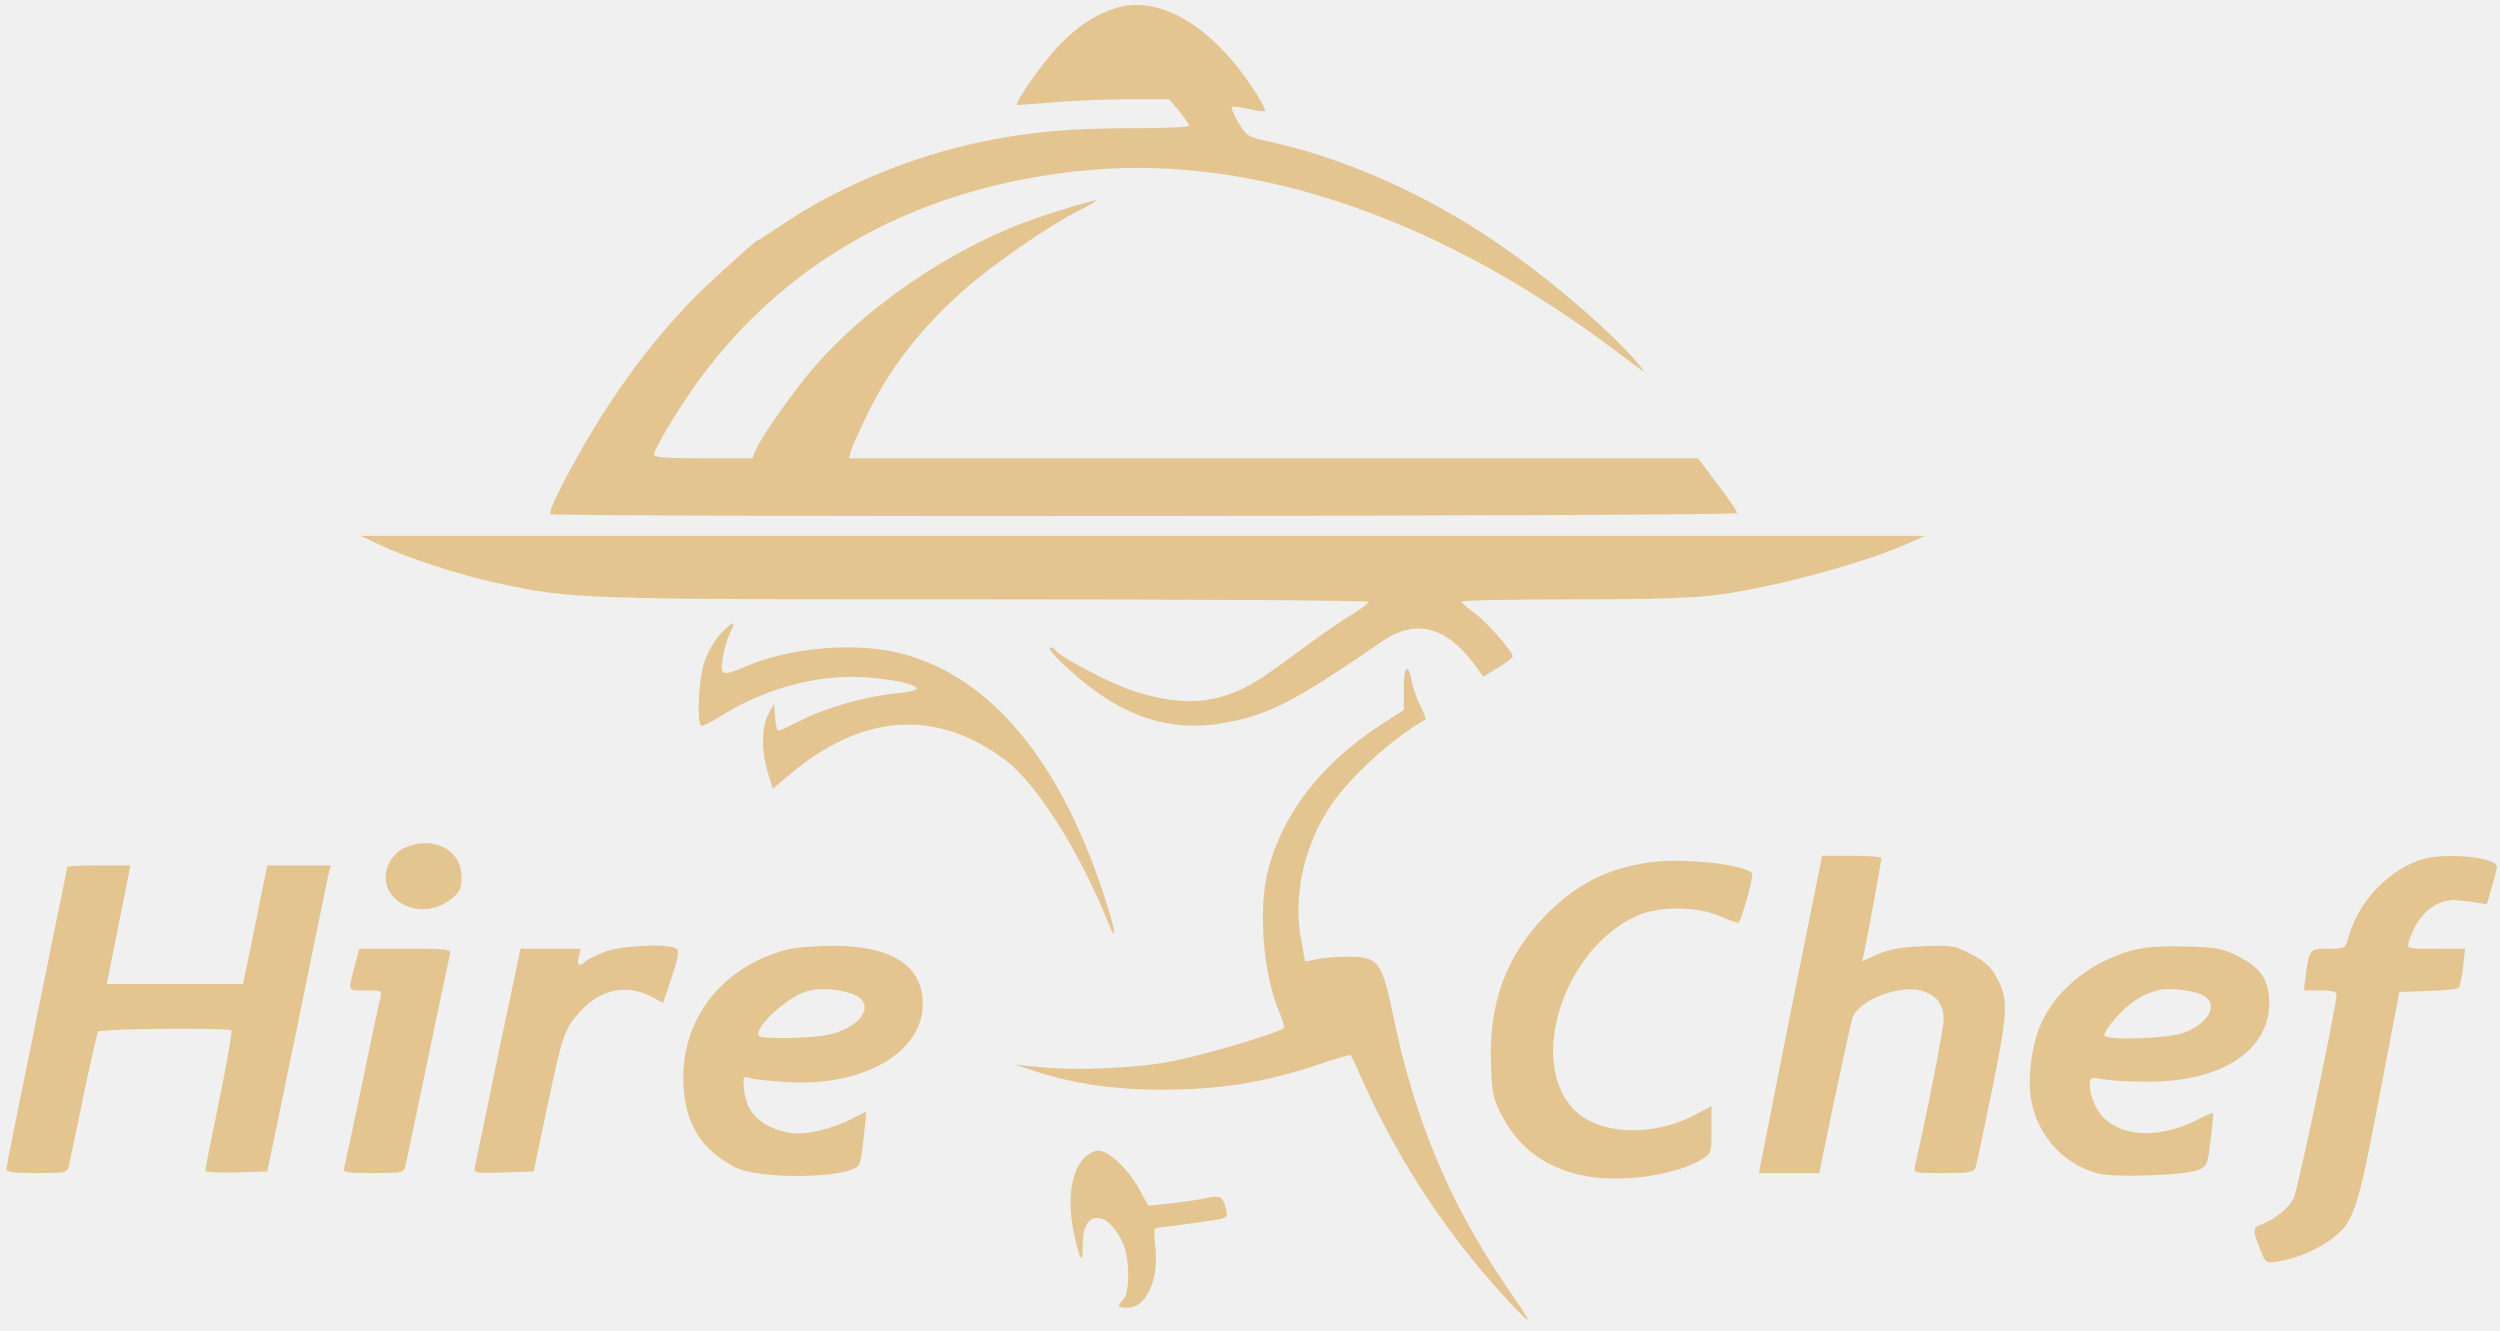
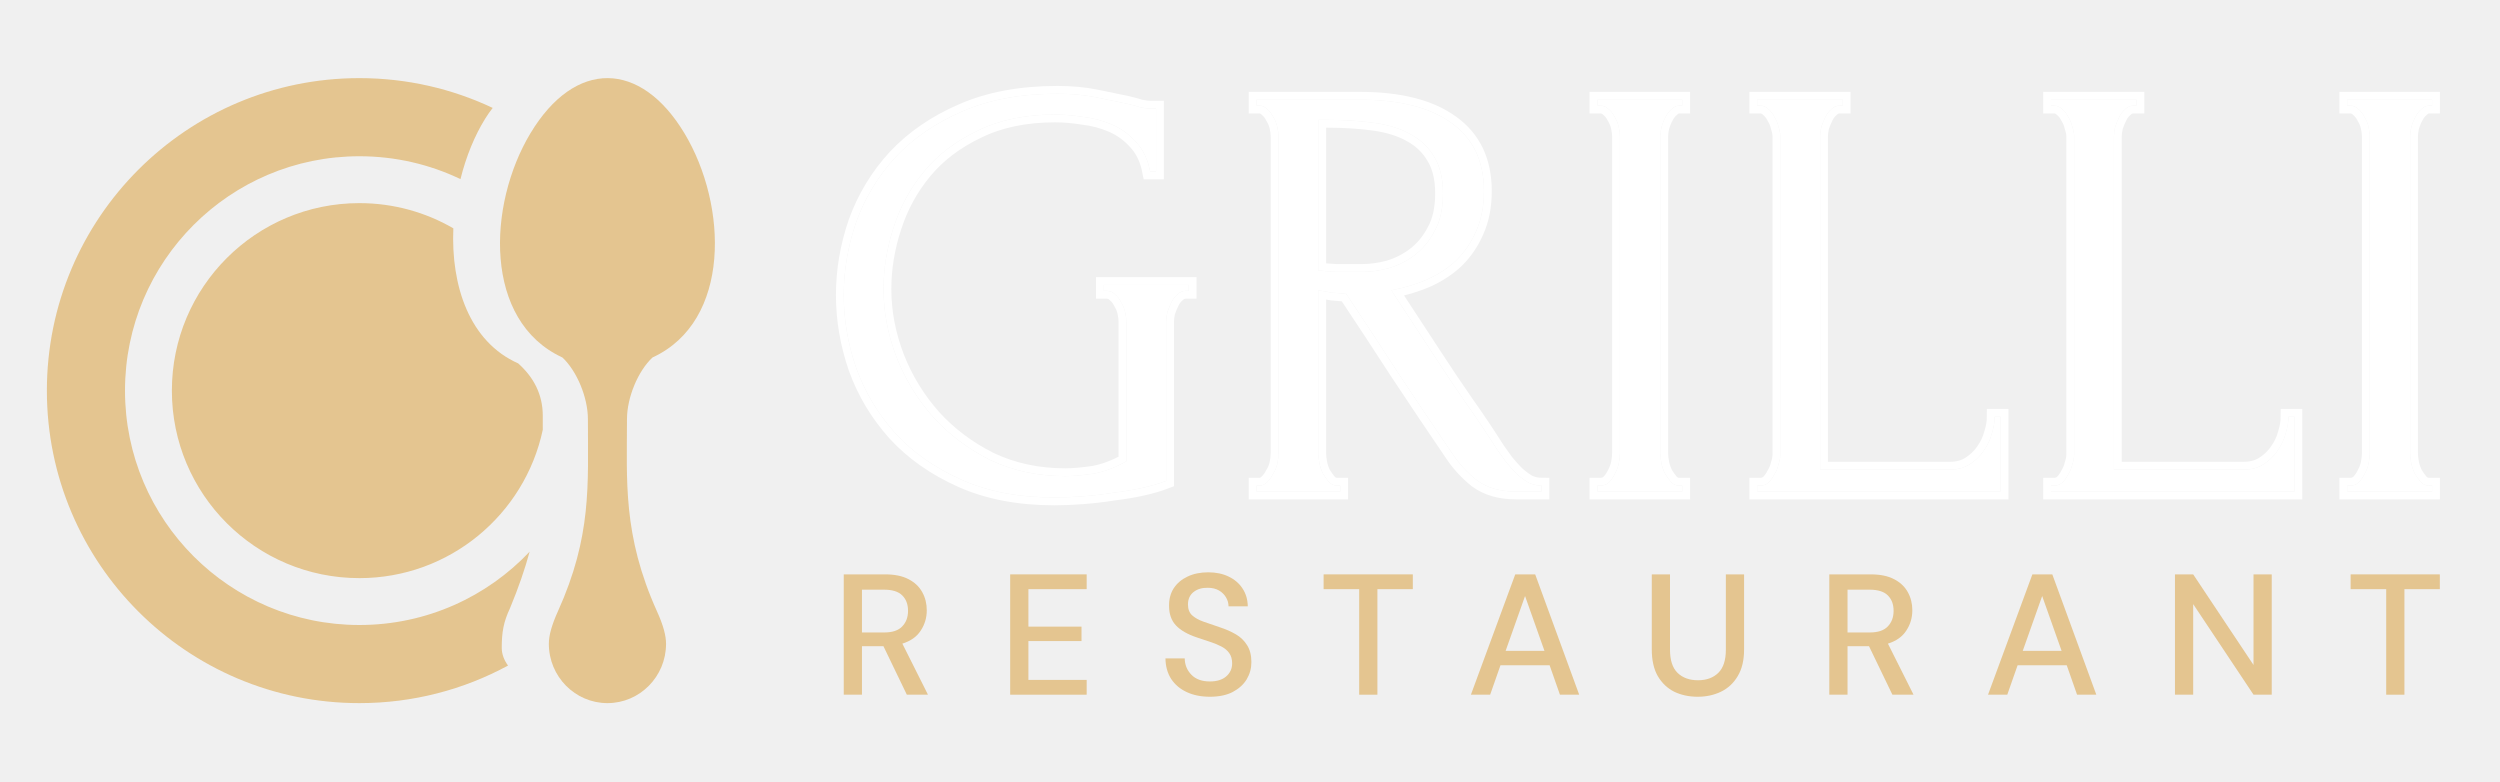
- <svg xmlns="http://www.w3.org/2000/svg" version="1.0" width="780pt" height="415pt" viewBox="0 0 780 415" preserveAspectRatio="xMidYMid meet">
-   <g transform="translate(0,415) scale(0.1,-0.1)" fill="#e4c590" stroke="none">
-     <path d="M3489 4127 c-67 -19 -127 -58 -186 -120 -49 -51 -137 -176 -130 -184 2 -1 48 2 103 7 54 5 161 10 236 10 l137 0 30 -37 c17 -21 31 -41 31 -45 0 -5 -79 -8 -175 -8 -195 0 -321 -11 -470 -42 -213 -43 -445 -139 -614 -252 -46 -31 -85 -56 -87 -56 -5 0 -82 -69 -158 -140 -109 -103 -215 -233 -308 -375 -85 -129 -191 -328 -181 -339 10 -10 3703 -7 3703 3 0 5 -27 46 -61 90 l-61 81 -1325 0 -1324 0 6 23 c3 12 30 72 60 132 66 132 164 257 290 368 91 81 269 204 363 251 28 14 52 28 52 30 0 6 -149 -40 -227 -69 -237 -90 -491 -264 -649 -446 -66 -76 -163 -213 -185 -261 l-12 -28 -154 0 c-118 0 -153 3 -153 13 0 7 28 59 63 115 278 455 731 723 1302 772 522 45 1103 -158 1652 -577 85 -64 85 -65 49 -22 -80 96 -287 272 -445 378 -223 151 -478 262 -713 312 -53 11 -60 16 -84 56 -14 25 -24 47 -21 49 2 3 26 0 52 -6 26 -6 50 -9 52 -6 3 3 -16 37 -41 75 -127 190 -285 284 -417 248z" fill="#e4c590" />
-     <path d="M1185 2450 c81 -39 249 -94 365 -119 238 -51 246 -51 1526 -51 656 0 1194 -3 1194 -8 0 -4 -24 -22 -52 -39 -29 -17 -102 -68 -163 -113 -137 -102 -175 -124 -249 -145 -75 -22 -168 -15 -275 21 -71 24 -224 104 -237 125 -3 5 -10 9 -17 9 -19 0 74 -89 147 -141 125 -88 253 -120 391 -95 142 24 219 64 499 256 107 73 205 44 298 -89 l16 -22 46 28 c25 15 46 31 46 35 0 15 -85 111 -120 136 -22 15 -39 30 -40 35 0 4 157 7 350 7 263 0 377 4 462 16 178 25 456 101 589 162 l44 20 -2440 0 -2440 0 60 -28z" fill="#e4c590" />
-     <path d="M2247 2171 c-21 -23 -42 -62 -51 -92 -17 -55 -22 -184 -8 -193 4 -2 32 11 61 30 137 86 301 130 446 121 93 -6 165 -22 165 -36 0 -5 -32 -12 -71 -15 -91 -9 -219 -46 -295 -86 -32 -16 -62 -30 -66 -30 -4 0 -8 19 -10 43 l-3 42 -17 -32 c-22 -40 -23 -112 -3 -182 l16 -52 52 44 c228 192 458 207 673 46 95 -70 228 -279 315 -492 38 -95 33 -50 -10 80 -137 413 -350 668 -621 742 -141 39 -351 23 -493 -38 -74 -32 -81 -30 -72 26 4 26 14 61 22 76 22 43 10 42 -30 -2z" fill="#e4c590" />
-     <path d="M4380 2003 l0 -68 -73 -47 c-186 -122 -305 -276 -351 -454 -31 -122 -15 -325 36 -443 10 -24 16 -46 14 -48 -14 -15 -253 -86 -349 -104 -118 -23 -304 -30 -427 -17 l-65 7 73 -24 c112 -36 242 -55 383 -55 191 0 336 24 517 87 41 13 75 23 76 21 2 -1 22 -46 46 -98 90 -202 228 -419 379 -594 79 -91 142 -155 125 -126 -5 9 -36 56 -70 105 -172 254 -279 511 -344 821 -38 185 -48 199 -143 199 -34 0 -78 -3 -98 -8 l-37 -7 -12 66 c-25 130 4 277 78 399 58 96 190 220 310 291 2 1 -6 20 -16 41 -11 21 -23 56 -27 76 -12 62 -25 52 -25 -20z" fill="#e4c590" />
-     <path d="M1263 1505 c-20 -8 -39 -28 -49 -48 -52 -110 97 -193 196 -110 25 20 30 32 30 67 0 85 -88 130 -177 91z" fill="#e4c590" />
-     <path d="M5591 1013 c-51 -258 -95 -480 -98 -495 l-5 -28 94 0 94 0 48 232 c27 128 52 243 57 255 20 53 145 101 214 82 48 -13 70 -44 69 -93 -1 -32 -54 -301 -89 -453 -5 -23 -4 -23 89 -23 82 0 95 2 100 18 3 9 26 120 52 245 50 248 51 280 11 352 -16 29 -38 48 -77 68 -51 27 -62 28 -150 25 -69 -3 -108 -10 -143 -26 l-47 -21 5 22 c7 30 55 290 55 300 0 4 -42 7 -93 7 l-92 0 -94 -467z" fill="#e4c590" />
-     <path d="M7565 1471 c-107 -27 -211 -136 -240 -253 -7 -26 -11 -28 -60 -28 -59 0 -59 1 -71 -82 l-6 -48 51 0 c35 0 51 -4 51 -13 0 -37 -121 -610 -134 -636 -17 -32 -57 -64 -100 -81 -29 -11 -29 -17 0 -88 13 -33 15 -34 56 -27 54 9 122 38 165 71 67 51 79 87 146 440 l63 329 89 3 c49 2 93 6 96 10 4 4 10 33 14 65 l6 57 -91 0 c-90 0 -91 0 -84 23 25 81 78 129 144 129 3 0 26 -3 52 -6 l47 -7 15 52 c9 29 16 58 16 65 0 28 -146 44 -225 25z" fill="#e4c590" />
-     <path d="M5152 1460 c-135 -18 -232 -67 -328 -164 -125 -128 -180 -275 -172 -469 3 -93 7 -108 38 -165 53 -99 140 -160 261 -182 111 -20 278 4 357 52 31 19 32 21 32 93 l0 74 -57 -30 c-133 -68 -298 -59 -374 21 -143 150 -29 500 197 602 70 32 188 31 262 -1 29 -13 54 -22 56 -20 11 13 47 142 43 153 -11 27 -208 50 -315 36z" fill="#e4c590" />
-     <path d="M210 1445 c0 -2 -43 -212 -95 -467 -52 -254 -95 -468 -95 -475 0 -10 24 -13 95 -13 90 0 95 1 100 23 3 12 23 109 45 216 22 106 43 197 46 202 6 10 407 13 416 4 3 -3 -14 -101 -38 -218 -24 -117 -44 -216 -44 -220 0 -4 44 -6 97 -5 l97 3 92 445 c50 245 94 460 98 478 l8 32 -99 0 -99 0 -28 -137 c-15 -76 -32 -159 -38 -185 l-10 -48 -212 0 -213 0 37 185 37 185 -98 0 c-55 0 -99 -2 -99 -5z" fill="#e4c590" />
-     <path d="M1886 1180 c-27 -11 -54 -24 -60 -30 -18 -18 -27 -11 -20 15 l6 25 -94 0 -94 0 -69 -327 c-37 -181 -70 -338 -73 -351 -4 -23 -4 -23 89 -20 l94 3 42 200 c49 232 54 246 106 302 61 66 142 83 216 45 l40 -21 27 81 c22 66 24 82 13 89 -26 16 -171 9 -223 -11z" fill="#e4c590" />
-     <path d="M2450 1186 c-208 -58 -332 -228 -317 -432 9 -117 58 -193 161 -246 74 -39 352 -35 385 6 5 6 12 46 16 89 l8 79 -40 -20 c-67 -35 -150 -54 -196 -47 -87 15 -137 59 -145 131 -5 46 -4 47 19 40 13 -4 65 -9 114 -12 226 -15 409 83 423 225 12 132 -88 202 -287 200 -53 0 -116 -6 -141 -13z m212 -138 c58 -22 43 -78 -30 -111 -35 -16 -73 -22 -150 -25 -57 -2 -108 0 -113 5 -22 22 84 122 151 141 38 11 99 6 142 -10z" fill="#e4c590" />
-     <path d="M6653 1185 c-124 -34 -227 -114 -278 -214 -36 -71 -52 -188 -36 -262 23 -108 102 -192 206 -220 49 -14 268 -6 311 10 30 12 32 15 41 94 6 45 9 83 8 85 -1 1 -25 -9 -52 -23 -106 -53 -214 -54 -279 -2 -30 23 -54 74 -54 112 0 24 2 25 43 18 23 -5 87 -8 142 -8 227 1 374 97 375 244 0 74 -26 112 -98 148 -50 25 -70 28 -167 30 -73 2 -128 -2 -162 -12z m217 -139 c57 -26 22 -93 -63 -120 -52 -17 -232 -22 -241 -7 -3 5 13 30 35 55 41 46 79 72 129 86 30 9 106 2 140 -14z" fill="#e4c590" />
-     <path d="M1111 1153 c-27 -102 -29 -93 29 -93 49 0 52 -1 47 -22 -4 -13 -29 -133 -57 -268 -28 -135 -53 -253 -56 -262 -5 -16 4 -18 90 -18 91 0 96 1 101 23 3 12 34 161 70 332 35 171 67 318 69 328 4 16 -8 17 -140 17 l-143 0 -10 -37z" fill="#e4c590" />
-     <path d="M3382 537 c-43 -46 -54 -142 -28 -250 17 -74 24 -80 24 -24 0 57 16 87 46 87 28 0 60 -33 81 -82 20 -49 20 -151 0 -172 -21 -21 -19 -26 13 -26 60 0 100 91 86 197 -5 41 -3 53 7 53 16 0 138 17 187 25 31 6 33 9 27 33 -10 40 -17 44 -66 33 -24 -5 -74 -12 -110 -16 l-66 -7 -30 54 c-36 64 -94 118 -127 118 -12 0 -32 -11 -44 -23z" fill="#e4c590" />
-   </g>
+ <svg xmlns="http://www.w3.org/2000/svg" width="160" height="50" viewBox="0 0 160 50" fill="none">
+   <path d="M54 44.46V36.76H56.651C57.26 36.76 57.758 36.863 58.147 37.068C58.543 37.273 58.836 37.552 59.027 37.904C59.218 38.249 59.313 38.634 59.313 39.059C59.313 39.536 59.185 39.968 58.928 40.357C58.679 40.746 58.286 41.024 57.751 41.193L59.39 44.46H58.037L56.541 41.358H55.166V44.46H54ZM55.166 40.478H56.585C57.113 40.478 57.498 40.35 57.74 40.093C57.989 39.836 58.114 39.503 58.114 39.092C58.114 38.681 57.993 38.355 57.751 38.113C57.509 37.864 57.117 37.739 56.574 37.739H55.166V40.478Z" fill="#E4C590" />
+   <path d="M64.652 44.46V36.76H69.547V37.706H65.818V40.104H69.217V41.028H65.818V43.514H69.547V44.46H64.652Z" fill="#E4C590" />
+   <path d="M77.438 44.592C76.873 44.592 76.378 44.493 75.953 44.295C75.527 44.097 75.194 43.815 74.952 43.448C74.717 43.081 74.596 42.645 74.589 42.139H75.821C75.828 42.55 75.971 42.898 76.25 43.184C76.528 43.47 76.921 43.613 77.427 43.613C77.874 43.613 78.222 43.507 78.472 43.294C78.728 43.074 78.857 42.795 78.857 42.458C78.857 42.187 78.794 41.967 78.67 41.798C78.552 41.629 78.387 41.49 78.175 41.38C77.969 41.27 77.731 41.171 77.46 41.083C77.188 40.995 76.902 40.9 76.602 40.797C76.008 40.599 75.56 40.342 75.26 40.027C74.966 39.712 74.82 39.297 74.82 38.784C74.812 38.351 74.911 37.974 75.117 37.651C75.329 37.328 75.623 37.079 75.997 36.903C76.378 36.72 76.822 36.628 77.328 36.628C77.826 36.628 78.263 36.72 78.637 36.903C79.018 37.086 79.315 37.343 79.528 37.673C79.74 37.996 79.85 38.373 79.858 38.806H78.626C78.626 38.608 78.574 38.421 78.472 38.245C78.369 38.062 78.219 37.911 78.021 37.794C77.823 37.677 77.581 37.618 77.295 37.618C76.928 37.611 76.624 37.702 76.382 37.893C76.147 38.084 76.03 38.348 76.03 38.685C76.03 38.986 76.118 39.217 76.294 39.378C76.47 39.539 76.712 39.675 77.02 39.785C77.328 39.888 77.68 40.009 78.076 40.148C78.457 40.273 78.798 40.423 79.099 40.599C79.399 40.775 79.638 41.006 79.814 41.292C79.997 41.578 80.089 41.941 80.089 42.381C80.089 42.77 79.99 43.133 79.792 43.47C79.594 43.8 79.297 44.071 78.901 44.284C78.505 44.489 78.017 44.592 77.438 44.592Z" fill="#E4C590" />
+   <path d="M86.988 44.46V37.706H84.711V36.76H90.42V37.706H88.154V44.46H86.988Z" fill="#E4C590" />
+   <path d="M94.138 44.46L96.976 36.76H98.252L101.068 44.46H99.836L99.176 42.579H96.03L95.37 44.46H94.138ZM96.36 41.655H98.846L97.603 38.146L96.36 41.655Z" fill="#E4C590" />
+   <path d="M108.651 44.592C108.101 44.592 107.602 44.486 107.155 44.273C106.715 44.053 106.363 43.719 106.099 43.272C105.842 42.825 105.714 42.256 105.714 41.567V36.76H106.88V41.578C106.88 42.253 107.041 42.748 107.364 43.063C107.686 43.378 108.123 43.536 108.673 43.536C109.215 43.536 109.648 43.378 109.971 43.063C110.293 42.748 110.455 42.253 110.455 41.578V36.76H111.621V41.567C111.621 42.256 111.485 42.825 111.214 43.272C110.95 43.719 110.59 44.053 110.136 44.273C109.688 44.486 109.193 44.592 108.651 44.592Z" fill="#E4C590" />
+   <path d="M117.076 44.46V36.76H119.727C120.336 36.76 120.835 36.863 121.223 37.068C121.619 37.273 121.913 37.552 122.103 37.904C122.294 38.249 122.389 38.634 122.389 39.059C122.389 39.536 122.261 39.968 122.004 40.357C121.755 40.746 121.363 41.024 120.827 41.193L122.466 44.46H121.113L119.617 41.358H118.242V44.46H117.076ZM118.242 40.478H119.661C120.189 40.478 120.574 40.35 120.816 40.093C121.066 39.836 121.19 39.503 121.19 39.092C121.19 38.681 121.069 38.355 120.827 38.113C120.585 37.864 120.193 37.739 119.65 37.739H118.242V40.478Z" fill="#E4C590" />
+   <path d="M127.234 44.46L130.072 36.76H131.348L134.164 44.46H132.932L132.272 42.579H129.126L128.466 44.46H127.234ZM129.456 41.655H131.942L130.699 38.146L129.456 41.655Z" fill="#E4C590" />
+   <path d="M139.198 44.46V36.76H140.364L144.225 42.557V36.76H145.391V44.46H144.225L140.364 38.663V44.46H139.198Z" fill="#E4C590" />
+   <path d="M152.717 44.46V37.706H150.44V36.76H156.149V37.706H153.883V44.46H152.717Z" fill="#E4C590" />
+   <mask id="path-2-outside-1_29_6" maskUnits="userSpaceOnUse" x="53" y="5" width="104" height="28" fill="black">
+     <rect fill="white" x="53" y="5" width="104" height="28" />
+     <path d="M70.644 18.236H76.078V18.616H75.888C75.685 18.616 75.508 18.692 75.356 18.844C75.204 18.971 75.077 19.135 74.976 19.338C74.875 19.541 74.786 19.756 74.71 19.984C74.659 20.212 74.634 20.415 74.634 20.592V30.776C74.178 30.953 73.659 31.105 73.076 31.232C72.493 31.359 71.885 31.46 71.252 31.536C70.619 31.637 69.973 31.713 69.314 31.764C68.655 31.815 68.047 31.84 67.49 31.84C65.21 31.84 63.221 31.46 61.524 30.7C59.827 29.94 58.421 28.952 57.306 27.736C56.191 26.495 55.355 25.101 54.798 23.556C54.266 22.011 54 20.453 54 18.882C54 17.311 54.266 15.753 54.798 14.208C55.355 12.663 56.191 11.282 57.306 10.066C58.446 8.85 59.865 7.875 61.562 7.14C63.285 6.38 65.324 6 67.68 6C68.567 6 69.39 6.076 70.15 6.228C70.91 6.38 71.581 6.519 72.164 6.646C72.493 6.722 72.772 6.798 73 6.874C73.253 6.925 73.469 6.95 73.646 6.95H73.988V10.978H73.608C73.456 10.193 73.152 9.559 72.696 9.078C72.265 8.597 71.759 8.229 71.176 7.976C70.593 7.723 69.973 7.558 69.314 7.482C68.681 7.381 68.085 7.33 67.528 7.33C65.628 7.33 63.981 7.672 62.588 8.356C61.195 9.015 60.055 9.876 59.168 10.94C58.281 12.004 57.623 13.207 57.192 14.55C56.761 15.867 56.546 17.185 56.546 18.502C56.546 19.971 56.825 21.428 57.382 22.872C57.939 24.291 58.725 25.57 59.738 26.71C60.751 27.825 61.967 28.737 63.386 29.446C64.83 30.13 66.426 30.472 68.174 30.472C68.655 30.472 69.251 30.421 69.96 30.32C70.669 30.193 71.379 29.927 72.088 29.522V20.592C72.088 20.415 72.063 20.212 72.012 19.984C71.961 19.756 71.873 19.541 71.746 19.338C71.645 19.135 71.518 18.971 71.366 18.844C71.214 18.692 71.037 18.616 70.834 18.616H70.644V18.236Z" />
+     <path d="M85.587 31.08H85.777V31.46H80.419V31.08H80.609C80.786 31.08 80.951 31.004 81.103 30.852C81.255 30.7 81.381 30.523 81.483 30.32C81.609 30.117 81.698 29.902 81.749 29.674C81.799 29.421 81.825 29.193 81.825 28.99V8.736C81.825 8.559 81.799 8.356 81.749 8.128C81.698 7.9 81.609 7.685 81.483 7.482C81.381 7.279 81.255 7.115 81.103 6.988C80.951 6.836 80.786 6.76 80.609 6.76H80.419V6.38H87.031C89.564 6.38 91.515 6.874 92.883 7.862C94.276 8.85 94.973 10.307 94.973 12.232C94.973 13.195 94.808 14.043 94.479 14.778C94.175 15.487 93.757 16.108 93.225 16.64C92.693 17.147 92.059 17.565 91.325 17.894C90.615 18.198 89.855 18.426 89.045 18.578L91.781 22.758C92.439 23.771 93.111 24.772 93.795 25.76C94.479 26.723 95.15 27.723 95.809 28.762C95.986 29.015 96.176 29.281 96.379 29.56C96.607 29.839 96.835 30.092 97.063 30.32C97.316 30.548 97.569 30.738 97.823 30.89C98.101 31.017 98.38 31.08 98.659 31.08V31.46H97.025C96.011 31.46 95.175 31.219 94.517 30.738C93.883 30.231 93.351 29.649 92.921 28.99C91.781 27.318 90.641 25.621 89.501 23.898C88.386 22.175 87.271 20.478 86.157 18.806C85.878 18.781 85.574 18.755 85.245 18.73C84.941 18.679 84.649 18.629 84.371 18.578V28.99C84.371 29.193 84.396 29.421 84.447 29.674C84.497 29.902 84.573 30.117 84.675 30.32C84.801 30.523 84.928 30.7 85.055 30.852C85.207 31.004 85.384 31.08 85.587 31.08ZM84.371 7.672V17.324H84.561C84.763 17.349 85.08 17.375 85.511 17.4C85.967 17.4 86.524 17.4 87.183 17.4C87.715 17.4 88.272 17.324 88.855 17.172C89.463 16.995 90.02 16.716 90.527 16.336C91.059 15.931 91.489 15.411 91.819 14.778C92.173 14.145 92.351 13.347 92.351 12.384C92.351 11.421 92.161 10.636 91.781 10.028C91.426 9.42 90.919 8.939 90.261 8.584C89.627 8.229 88.855 7.989 87.943 7.862C87.031 7.735 86.03 7.672 84.941 7.672H84.371Z" />
+     <path d="M102.232 6.38H107.666V6.76H107.476C107.299 6.76 107.134 6.836 106.982 6.988C106.83 7.115 106.703 7.279 106.602 7.482C106.501 7.659 106.412 7.875 106.336 8.128C106.285 8.356 106.26 8.559 106.26 8.736V28.99C106.26 29.193 106.285 29.421 106.336 29.674C106.387 29.902 106.463 30.117 106.564 30.32C106.691 30.523 106.817 30.7 106.944 30.852C107.096 31.004 107.273 31.08 107.476 31.08H107.666V31.46H102.232V31.08H102.422C102.625 31.08 102.802 31.017 102.954 30.89C103.106 30.738 103.233 30.561 103.334 30.358C103.461 30.13 103.549 29.902 103.6 29.674C103.651 29.421 103.676 29.193 103.676 28.99V8.736C103.676 8.559 103.651 8.356 103.6 8.128C103.549 7.9 103.461 7.685 103.334 7.482C103.233 7.279 103.106 7.115 102.954 6.988C102.802 6.836 102.625 6.76 102.422 6.76H102.232V6.38Z" />
+     <path d="M112.46 31.08H112.65C112.853 31.08 113.03 31.017 113.182 30.89C113.334 30.738 113.461 30.561 113.562 30.358C113.689 30.155 113.778 29.94 113.828 29.712C113.904 29.484 113.942 29.269 113.942 29.066V8.736C113.942 8.559 113.904 8.356 113.828 8.128C113.778 7.9 113.689 7.685 113.562 7.482C113.461 7.279 113.334 7.115 113.182 6.988C113.03 6.836 112.853 6.76 112.65 6.76H112.46V6.38H117.932V6.76H117.742C117.54 6.76 117.362 6.836 117.21 6.988C117.058 7.115 116.932 7.279 116.83 7.482C116.729 7.685 116.64 7.9 116.564 8.128C116.514 8.356 116.488 8.559 116.488 8.736V30.054H124.81C125.292 30.054 125.71 29.94 126.064 29.712C126.419 29.484 126.71 29.205 126.938 28.876C127.192 28.521 127.369 28.154 127.47 27.774C127.597 27.369 127.66 27.001 127.66 26.672H128.04V31.46H112.46V31.08Z" />
+     <path d="M131.264 31.08H131.454C131.657 31.08 131.834 31.017 131.986 30.89C132.138 30.738 132.265 30.561 132.366 30.358C132.493 30.155 132.582 29.94 132.632 29.712C132.708 29.484 132.746 29.269 132.746 29.066V8.736C132.746 8.559 132.708 8.356 132.632 8.128C132.582 7.9 132.493 7.685 132.366 7.482C132.265 7.279 132.138 7.115 131.986 6.988C131.834 6.836 131.657 6.76 131.454 6.76H131.264V6.38H136.736V6.76H136.546C136.344 6.76 136.166 6.836 136.014 6.988C135.862 7.115 135.736 7.279 135.634 7.482C135.533 7.685 135.444 7.9 135.368 8.128C135.318 8.356 135.292 8.559 135.292 8.736V30.054H143.614C144.096 30.054 144.514 29.94 144.868 29.712C145.223 29.484 145.514 29.205 145.742 28.876C145.996 28.521 146.173 28.154 146.274 27.774C146.401 27.369 146.464 27.001 146.464 26.672H146.844V31.46H131.264V31.08Z" />
+     <path d="M150.22 6.38H155.654V6.76H155.464C155.287 6.76 155.122 6.836 154.97 6.988C154.818 7.115 154.692 7.279 154.59 7.482C154.489 7.659 154.4 7.875 154.324 8.128C154.274 8.356 154.248 8.559 154.248 8.736V28.99C154.248 29.193 154.274 29.421 154.324 29.674C154.375 29.902 154.451 30.117 154.552 30.32C154.679 30.523 154.806 30.7 154.932 30.852C155.084 31.004 155.262 31.08 155.464 31.08H155.654V31.46H150.22V31.08H150.41C150.613 31.08 150.79 31.017 150.942 30.89C151.094 30.738 151.221 30.561 151.322 30.358C151.449 30.13 151.538 29.902 151.588 29.674C151.639 29.421 151.664 29.193 151.664 28.99V8.736C151.664 8.559 151.639 8.356 151.588 8.128C151.538 7.9 151.449 7.685 151.322 7.482C151.221 7.279 151.094 7.115 150.942 6.988C150.79 6.836 150.613 6.76 150.41 6.76H150.22V6.38Z" />
+   </mask>
+   <path d="M70.644 18.236H76.078V18.616H75.888C75.685 18.616 75.508 18.692 75.356 18.844C75.204 18.971 75.077 19.135 74.976 19.338C74.875 19.541 74.786 19.756 74.71 19.984C74.659 20.212 74.634 20.415 74.634 20.592V30.776C74.178 30.953 73.659 31.105 73.076 31.232C72.493 31.359 71.885 31.46 71.252 31.536C70.619 31.637 69.973 31.713 69.314 31.764C68.655 31.815 68.047 31.84 67.49 31.84C65.21 31.84 63.221 31.46 61.524 30.7C59.827 29.94 58.421 28.952 57.306 27.736C56.191 26.495 55.355 25.101 54.798 23.556C54.266 22.011 54 20.453 54 18.882C54 17.311 54.266 15.753 54.798 14.208C55.355 12.663 56.191 11.282 57.306 10.066C58.446 8.85 59.865 7.875 61.562 7.14C63.285 6.38 65.324 6 67.68 6C68.567 6 69.39 6.076 70.15 6.228C70.91 6.38 71.581 6.519 72.164 6.646C72.493 6.722 72.772 6.798 73 6.874C73.253 6.925 73.469 6.95 73.646 6.95H73.988V10.978H73.608C73.456 10.193 73.152 9.559 72.696 9.078C72.265 8.597 71.759 8.229 71.176 7.976C70.593 7.723 69.973 7.558 69.314 7.482C68.681 7.381 68.085 7.33 67.528 7.33C65.628 7.33 63.981 7.672 62.588 8.356C61.195 9.015 60.055 9.876 59.168 10.94C58.281 12.004 57.623 13.207 57.192 14.55C56.761 15.867 56.546 17.185 56.546 18.502C56.546 19.971 56.825 21.428 57.382 22.872C57.939 24.291 58.725 25.57 59.738 26.71C60.751 27.825 61.967 28.737 63.386 29.446C64.83 30.13 66.426 30.472 68.174 30.472C68.655 30.472 69.251 30.421 69.96 30.32C70.669 30.193 71.379 29.927 72.088 29.522V20.592C72.088 20.415 72.063 20.212 72.012 19.984C71.961 19.756 71.873 19.541 71.746 19.338C71.645 19.135 71.518 18.971 71.366 18.844C71.214 18.692 71.037 18.616 70.834 18.616H70.644V18.236Z" fill="white" />
+   <path d="M85.587 31.08H85.777V31.46H80.419V31.08H80.609C80.786 31.08 80.951 31.004 81.103 30.852C81.255 30.7 81.381 30.523 81.483 30.32C81.609 30.117 81.698 29.902 81.749 29.674C81.799 29.421 81.825 29.193 81.825 28.99V8.736C81.825 8.559 81.799 8.356 81.749 8.128C81.698 7.9 81.609 7.685 81.483 7.482C81.381 7.279 81.255 7.115 81.103 6.988C80.951 6.836 80.786 6.76 80.609 6.76H80.419V6.38H87.031C89.564 6.38 91.515 6.874 92.883 7.862C94.276 8.85 94.973 10.307 94.973 12.232C94.973 13.195 94.808 14.043 94.479 14.778C94.175 15.487 93.757 16.108 93.225 16.64C92.693 17.147 92.059 17.565 91.325 17.894C90.615 18.198 89.855 18.426 89.045 18.578L91.781 22.758C92.439 23.771 93.111 24.772 93.795 25.76C94.479 26.723 95.15 27.723 95.809 28.762C95.986 29.015 96.176 29.281 96.379 29.56C96.607 29.839 96.835 30.092 97.063 30.32C97.316 30.548 97.569 30.738 97.823 30.89C98.101 31.017 98.38 31.08 98.659 31.08V31.46H97.025C96.011 31.46 95.175 31.219 94.517 30.738C93.883 30.231 93.351 29.649 92.921 28.99C91.781 27.318 90.641 25.621 89.501 23.898C88.386 22.175 87.271 20.478 86.157 18.806C85.878 18.781 85.574 18.755 85.245 18.73C84.941 18.679 84.649 18.629 84.371 18.578V28.99C84.371 29.193 84.396 29.421 84.447 29.674C84.497 29.902 84.573 30.117 84.675 30.32C84.801 30.523 84.928 30.7 85.055 30.852C85.207 31.004 85.384 31.08 85.587 31.08ZM84.371 7.672V17.324H84.561C84.763 17.349 85.08 17.375 85.511 17.4C85.967 17.4 86.524 17.4 87.183 17.4C87.715 17.4 88.272 17.324 88.855 17.172C89.463 16.995 90.02 16.716 90.527 16.336C91.059 15.931 91.489 15.411 91.819 14.778C92.173 14.145 92.351 13.347 92.351 12.384C92.351 11.421 92.161 10.636 91.781 10.028C91.426 9.42 90.919 8.939 90.261 8.584C89.627 8.229 88.855 7.989 87.943 7.862C87.031 7.735 86.03 7.672 84.941 7.672H84.371Z" fill="white" />
+   <path d="M102.232 6.38H107.666V6.76H107.476C107.299 6.76 107.134 6.836 106.982 6.988C106.83 7.115 106.703 7.279 106.602 7.482C106.501 7.659 106.412 7.875 106.336 8.128C106.285 8.356 106.26 8.559 106.26 8.736V28.99C106.26 29.193 106.285 29.421 106.336 29.674C106.387 29.902 106.463 30.117 106.564 30.32C106.691 30.523 106.817 30.7 106.944 30.852C107.096 31.004 107.273 31.08 107.476 31.08H107.666V31.46H102.232V31.08H102.422C102.625 31.08 102.802 31.017 102.954 30.89C103.106 30.738 103.233 30.561 103.334 30.358C103.461 30.13 103.549 29.902 103.6 29.674C103.651 29.421 103.676 29.193 103.676 28.99V8.736C103.676 8.559 103.651 8.356 103.6 8.128C103.549 7.9 103.461 7.685 103.334 7.482C103.233 7.279 103.106 7.115 102.954 6.988C102.802 6.836 102.625 6.76 102.422 6.76H102.232V6.38Z" fill="white" />
+   <path d="M112.46 31.08H112.65C112.853 31.08 113.03 31.017 113.182 30.89C113.334 30.738 113.461 30.561 113.562 30.358C113.689 30.155 113.778 29.94 113.828 29.712C113.904 29.484 113.942 29.269 113.942 29.066V8.736C113.942 8.559 113.904 8.356 113.828 8.128C113.778 7.9 113.689 7.685 113.562 7.482C113.461 7.279 113.334 7.115 113.182 6.988C113.03 6.836 112.853 6.76 112.65 6.76H112.46V6.38H117.932V6.76H117.742C117.54 6.76 117.362 6.836 117.21 6.988C117.058 7.115 116.932 7.279 116.83 7.482C116.729 7.685 116.64 7.9 116.564 8.128C116.514 8.356 116.488 8.559 116.488 8.736V30.054H124.81C125.292 30.054 125.71 29.94 126.064 29.712C126.419 29.484 126.71 29.205 126.938 28.876C127.192 28.521 127.369 28.154 127.47 27.774C127.597 27.369 127.66 27.001 127.66 26.672H128.04V31.46H112.46V31.08Z" fill="white" />
+   <path d="M131.264 31.08H131.454C131.657 31.08 131.834 31.017 131.986 30.89C132.138 30.738 132.265 30.561 132.366 30.358C132.493 30.155 132.582 29.94 132.632 29.712C132.708 29.484 132.746 29.269 132.746 29.066V8.736C132.746 8.559 132.708 8.356 132.632 8.128C132.582 7.9 132.493 7.685 132.366 7.482C132.265 7.279 132.138 7.115 131.986 6.988C131.834 6.836 131.657 6.76 131.454 6.76H131.264V6.38H136.736V6.76H136.546C136.344 6.76 136.166 6.836 136.014 6.988C135.862 7.115 135.736 7.279 135.634 7.482C135.533 7.685 135.444 7.9 135.368 8.128C135.318 8.356 135.292 8.559 135.292 8.736V30.054H143.614C144.096 30.054 144.514 29.94 144.868 29.712C145.223 29.484 145.514 29.205 145.742 28.876C145.996 28.521 146.173 28.154 146.274 27.774C146.401 27.369 146.464 27.001 146.464 26.672H146.844V31.46H131.264V31.08Z" fill="white" />
+   <path d="M150.22 6.38H155.654V6.76H155.464C155.287 6.76 155.122 6.836 154.97 6.988C154.818 7.115 154.692 7.279 154.59 7.482C154.489 7.659 154.4 7.875 154.324 8.128C154.274 8.356 154.248 8.559 154.248 8.736V28.99C154.248 29.193 154.274 29.421 154.324 29.674C154.375 29.902 154.451 30.117 154.552 30.32C154.679 30.523 154.806 30.7 154.932 30.852C155.084 31.004 155.262 31.08 155.464 31.08H155.654V31.46H150.22V31.08H150.41C150.613 31.08 150.79 31.017 150.942 30.89C151.094 30.738 151.221 30.561 151.322 30.358C151.449 30.13 151.538 29.902 151.588 29.674C151.639 29.421 151.664 29.193 151.664 28.99V8.736C151.664 8.559 151.639 8.356 151.588 8.128C151.538 7.9 151.449 7.685 151.322 7.482C151.221 7.279 151.094 7.115 150.942 6.988C150.79 6.836 150.613 6.76 150.41 6.76H150.22V6.38Z" fill="white" />
+   <path d="M70.644 18.236H76.078V18.616H75.888C75.685 18.616 75.508 18.692 75.356 18.844C75.204 18.971 75.077 19.135 74.976 19.338C74.875 19.541 74.786 19.756 74.71 19.984C74.659 20.212 74.634 20.415 74.634 20.592V30.776C74.178 30.953 73.659 31.105 73.076 31.232C72.493 31.359 71.885 31.46 71.252 31.536C70.619 31.637 69.973 31.713 69.314 31.764C68.655 31.815 68.047 31.84 67.49 31.84C65.21 31.84 63.221 31.46 61.524 30.7C59.827 29.94 58.421 28.952 57.306 27.736C56.191 26.495 55.355 25.101 54.798 23.556C54.266 22.011 54 20.453 54 18.882C54 17.311 54.266 15.753 54.798 14.208C55.355 12.663 56.191 11.282 57.306 10.066C58.446 8.85 59.865 7.875 61.562 7.14C63.285 6.38 65.324 6 67.68 6C68.567 6 69.39 6.076 70.15 6.228C70.91 6.38 71.581 6.519 72.164 6.646C72.493 6.722 72.772 6.798 73 6.874C73.253 6.925 73.469 6.95 73.646 6.95H73.988V10.978H73.608C73.456 10.193 73.152 9.559 72.696 9.078C72.265 8.597 71.759 8.229 71.176 7.976C70.593 7.723 69.973 7.558 69.314 7.482C68.681 7.381 68.085 7.33 67.528 7.33C65.628 7.33 63.981 7.672 62.588 8.356C61.195 9.015 60.055 9.876 59.168 10.94C58.281 12.004 57.623 13.207 57.192 14.55C56.761 15.867 56.546 17.185 56.546 18.502C56.546 19.971 56.825 21.428 57.382 22.872C57.939 24.291 58.725 25.57 59.738 26.71C60.751 27.825 61.967 28.737 63.386 29.446C64.83 30.13 66.426 30.472 68.174 30.472C68.655 30.472 69.251 30.421 69.96 30.32C70.669 30.193 71.379 29.927 72.088 29.522V20.592C72.088 20.415 72.063 20.212 72.012 19.984C71.961 19.756 71.873 19.541 71.746 19.338C71.645 19.135 71.518 18.971 71.366 18.844C71.214 18.692 71.037 18.616 70.834 18.616H70.644V18.236Z" stroke="white" mask="url(#path-2-outside-1_29_6)" />
+   <path d="M85.587 31.08H85.777V31.46H80.419V31.08H80.609C80.786 31.08 80.951 31.004 81.103 30.852C81.255 30.7 81.381 30.523 81.483 30.32C81.609 30.117 81.698 29.902 81.749 29.674C81.799 29.421 81.825 29.193 81.825 28.99V8.736C81.825 8.559 81.799 8.356 81.749 8.128C81.698 7.9 81.609 7.685 81.483 7.482C81.381 7.279 81.255 7.115 81.103 6.988C80.951 6.836 80.786 6.76 80.609 6.76H80.419V6.38H87.031C89.564 6.38 91.515 6.874 92.883 7.862C94.276 8.85 94.973 10.307 94.973 12.232C94.973 13.195 94.808 14.043 94.479 14.778C94.175 15.487 93.757 16.108 93.225 16.64C92.693 17.147 92.059 17.565 91.325 17.894C90.615 18.198 89.855 18.426 89.045 18.578L91.781 22.758C92.439 23.771 93.111 24.772 93.795 25.76C94.479 26.723 95.15 27.723 95.809 28.762C95.986 29.015 96.176 29.281 96.379 29.56C96.607 29.839 96.835 30.092 97.063 30.32C97.316 30.548 97.569 30.738 97.823 30.89C98.101 31.017 98.38 31.08 98.659 31.08V31.46H97.025C96.011 31.46 95.175 31.219 94.517 30.738C93.883 30.231 93.351 29.649 92.921 28.99C91.781 27.318 90.641 25.621 89.501 23.898C88.386 22.175 87.271 20.478 86.157 18.806C85.878 18.781 85.574 18.755 85.245 18.73C84.941 18.679 84.649 18.629 84.371 18.578V28.99C84.371 29.193 84.396 29.421 84.447 29.674C84.497 29.902 84.573 30.117 84.675 30.32C84.801 30.523 84.928 30.7 85.055 30.852C85.207 31.004 85.384 31.08 85.587 31.08ZM84.371 7.672V17.324H84.561C84.763 17.349 85.08 17.375 85.511 17.4C85.967 17.4 86.524 17.4 87.183 17.4C87.715 17.4 88.272 17.324 88.855 17.172C89.463 16.995 90.02 16.716 90.527 16.336C91.059 15.931 91.489 15.411 91.819 14.778C92.173 14.145 92.351 13.347 92.351 12.384C92.351 11.421 92.161 10.636 91.781 10.028C91.426 9.42 90.919 8.939 90.261 8.584C89.627 8.229 88.855 7.989 87.943 7.862C87.031 7.735 86.03 7.672 84.941 7.672H84.371Z" stroke="white" mask="url(#path-2-outside-1_29_6)" />
+   <path d="M102.232 6.38H107.666V6.76H107.476C107.299 6.76 107.134 6.836 106.982 6.988C106.83 7.115 106.703 7.279 106.602 7.482C106.501 7.659 106.412 7.875 106.336 8.128C106.285 8.356 106.26 8.559 106.26 8.736V28.99C106.26 29.193 106.285 29.421 106.336 29.674C106.387 29.902 106.463 30.117 106.564 30.32C106.691 30.523 106.817 30.7 106.944 30.852C107.096 31.004 107.273 31.08 107.476 31.08H107.666V31.46H102.232V31.08H102.422C102.625 31.08 102.802 31.017 102.954 30.89C103.106 30.738 103.233 30.561 103.334 30.358C103.461 30.13 103.549 29.902 103.6 29.674C103.651 29.421 103.676 29.193 103.676 28.99V8.736C103.676 8.559 103.651 8.356 103.6 8.128C103.549 7.9 103.461 7.685 103.334 7.482C103.233 7.279 103.106 7.115 102.954 6.988C102.802 6.836 102.625 6.76 102.422 6.76H102.232V6.38Z" stroke="white" mask="url(#path-2-outside-1_29_6)" />
+   <path d="M112.46 31.08H112.65C112.853 31.08 113.03 31.017 113.182 30.89C113.334 30.738 113.461 30.561 113.562 30.358C113.689 30.155 113.778 29.94 113.828 29.712C113.904 29.484 113.942 29.269 113.942 29.066V8.736C113.942 8.559 113.904 8.356 113.828 8.128C113.778 7.9 113.689 7.685 113.562 7.482C113.461 7.279 113.334 7.115 113.182 6.988C113.03 6.836 112.853 6.76 112.65 6.76H112.46V6.38H117.932V6.76H117.742C117.54 6.76 117.362 6.836 117.21 6.988C117.058 7.115 116.932 7.279 116.83 7.482C116.729 7.685 116.64 7.9 116.564 8.128C116.514 8.356 116.488 8.559 116.488 8.736V30.054H124.81C125.292 30.054 125.71 29.94 126.064 29.712C126.419 29.484 126.71 29.205 126.938 28.876C127.192 28.521 127.369 28.154 127.47 27.774C127.597 27.369 127.66 27.001 127.66 26.672H128.04V31.46H112.46V31.08Z" stroke="white" mask="url(#path-2-outside-1_29_6)" />
+   <path d="M131.264 31.08H131.454C131.657 31.08 131.834 31.017 131.986 30.89C132.138 30.738 132.265 30.561 132.366 30.358C132.493 30.155 132.582 29.94 132.632 29.712C132.708 29.484 132.746 29.269 132.746 29.066V8.736C132.746 8.559 132.708 8.356 132.632 8.128C132.582 7.9 132.493 7.685 132.366 7.482C132.265 7.279 132.138 7.115 131.986 6.988C131.834 6.836 131.657 6.76 131.454 6.76H131.264V6.38H136.736V6.76H136.546C136.344 6.76 136.166 6.836 136.014 6.988C135.862 7.115 135.736 7.279 135.634 7.482C135.533 7.685 135.444 7.9 135.368 8.128C135.318 8.356 135.292 8.559 135.292 8.736V30.054H143.614C144.096 30.054 144.514 29.94 144.868 29.712C145.223 29.484 145.514 29.205 145.742 28.876C145.996 28.521 146.173 28.154 146.274 27.774C146.401 27.369 146.464 27.001 146.464 26.672H146.844V31.46H131.264V31.08Z" stroke="white" mask="url(#path-2-outside-1_29_6)" />
+   <path d="M150.22 6.38H155.654V6.76H155.464C155.287 6.76 155.122 6.836 154.97 6.988C154.818 7.115 154.692 7.279 154.59 7.482C154.489 7.659 154.4 7.875 154.324 8.128C154.274 8.356 154.248 8.559 154.248 8.736V28.99C154.248 29.193 154.274 29.421 154.324 29.674C154.375 29.902 154.451 30.117 154.552 30.32C154.679 30.523 154.806 30.7 154.932 30.852C155.084 31.004 155.262 31.08 155.464 31.08H155.654V31.46H150.22V31.08H150.41C150.613 31.08 150.79 31.017 150.942 30.89C151.094 30.738 151.221 30.561 151.322 30.358C151.449 30.13 151.538 29.902 151.588 29.674C151.639 29.421 151.664 29.193 151.664 28.99V8.736C151.664 8.559 151.639 8.356 151.588 8.128C151.538 7.9 151.449 7.685 151.322 7.482C151.221 7.279 151.094 7.115 150.942 6.988C150.79 6.836 150.613 6.76 150.41 6.76H150.22V6.38Z" stroke="white" mask="url(#path-2-outside-1_29_6)" />
+   <path fill-rule="evenodd" clip-rule="evenodd" d="M32.513 42.597C29.684 44.13 26.444 45 23 45C11.954 45 3 36.046 3 25C3 13.954 11.954 5 23 5C26.052 5 28.945 5.684 31.533 6.906C31.366 7.119 31.209 7.343 31.062 7.579C30.37 8.69 29.825 10.032 29.47 11.463C27.511 10.525 25.317 10 23 10C14.716 10 8 16.716 8 25C8 33.284 14.716 40 23 40C27.291 40 31.162 38.198 33.896 35.309C33.596 36.415 33.189 37.603 32.637 38.932C32.226 39.809 32.112 40.449 32.112 41.46C32.112 41.866 32.26 42.247 32.513 42.597ZM29.014 14.613C28.857 18.276 30.031 21.866 33.163 23.256C34.135 24.128 34.738 25.212 34.738 26.62C34.738 26.922 34.738 27.219 34.737 27.51C33.583 32.932 28.767 37 23 37C16.373 37 11 31.627 11 25C11 18.373 16.373 13 23 13C25.191 13 27.246 13.587 29.014 14.613Z" fill="#E4C590" />
+   <path d="M41.761 22.878C46.798 20.558 46.578 13.151 43.81 8.539C41 3.854 36.794 3.786 33.943 8.539C31.19 13.126 30.936 20.549 35.992 22.878C36.918 23.741 37.626 25.435 37.626 26.827C37.626 31.016 37.884 34.309 35.7 39.139C35.309 40.007 35.126 40.663 35.126 41.206C35.126 43.298 36.808 45 38.877 45C40.945 45 42.627 43.298 42.627 41.206C42.627 40.663 42.444 40.007 42.053 39.139C39.839 34.242 40.127 30.722 40.127 26.827C40.127 25.435 40.835 23.741 41.761 22.878Z" fill="#E4C590" />
</svg>
